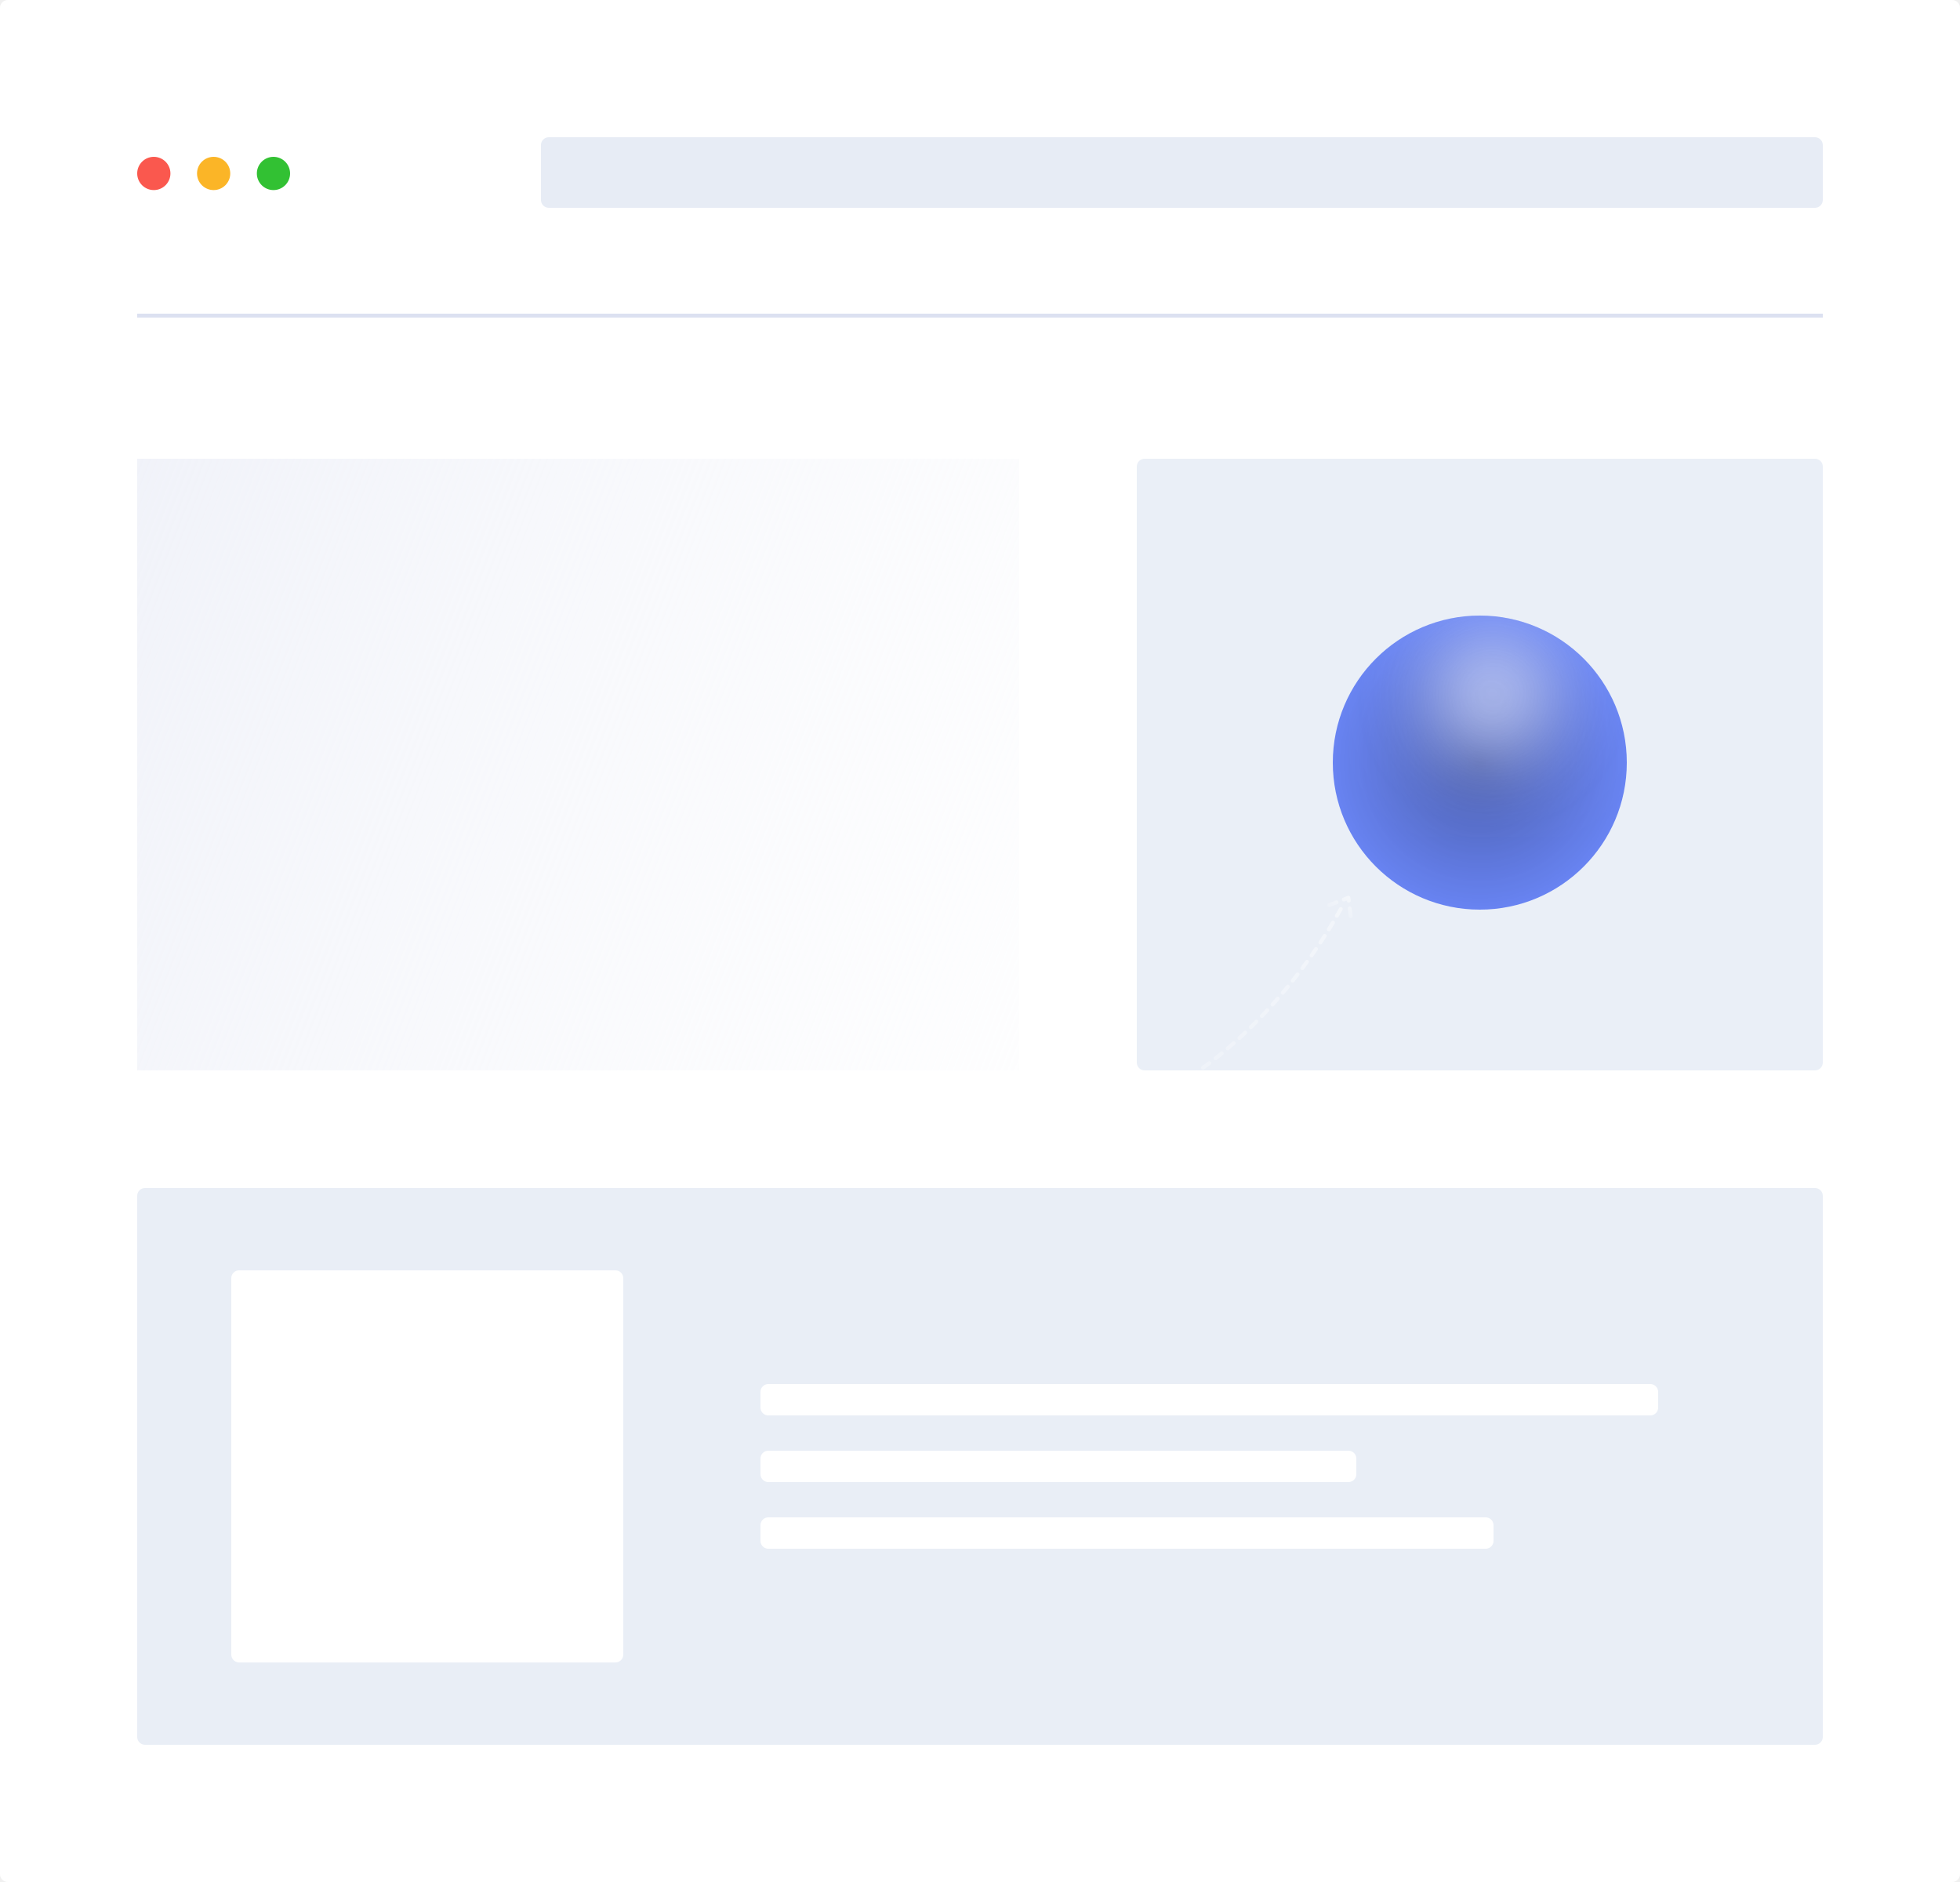
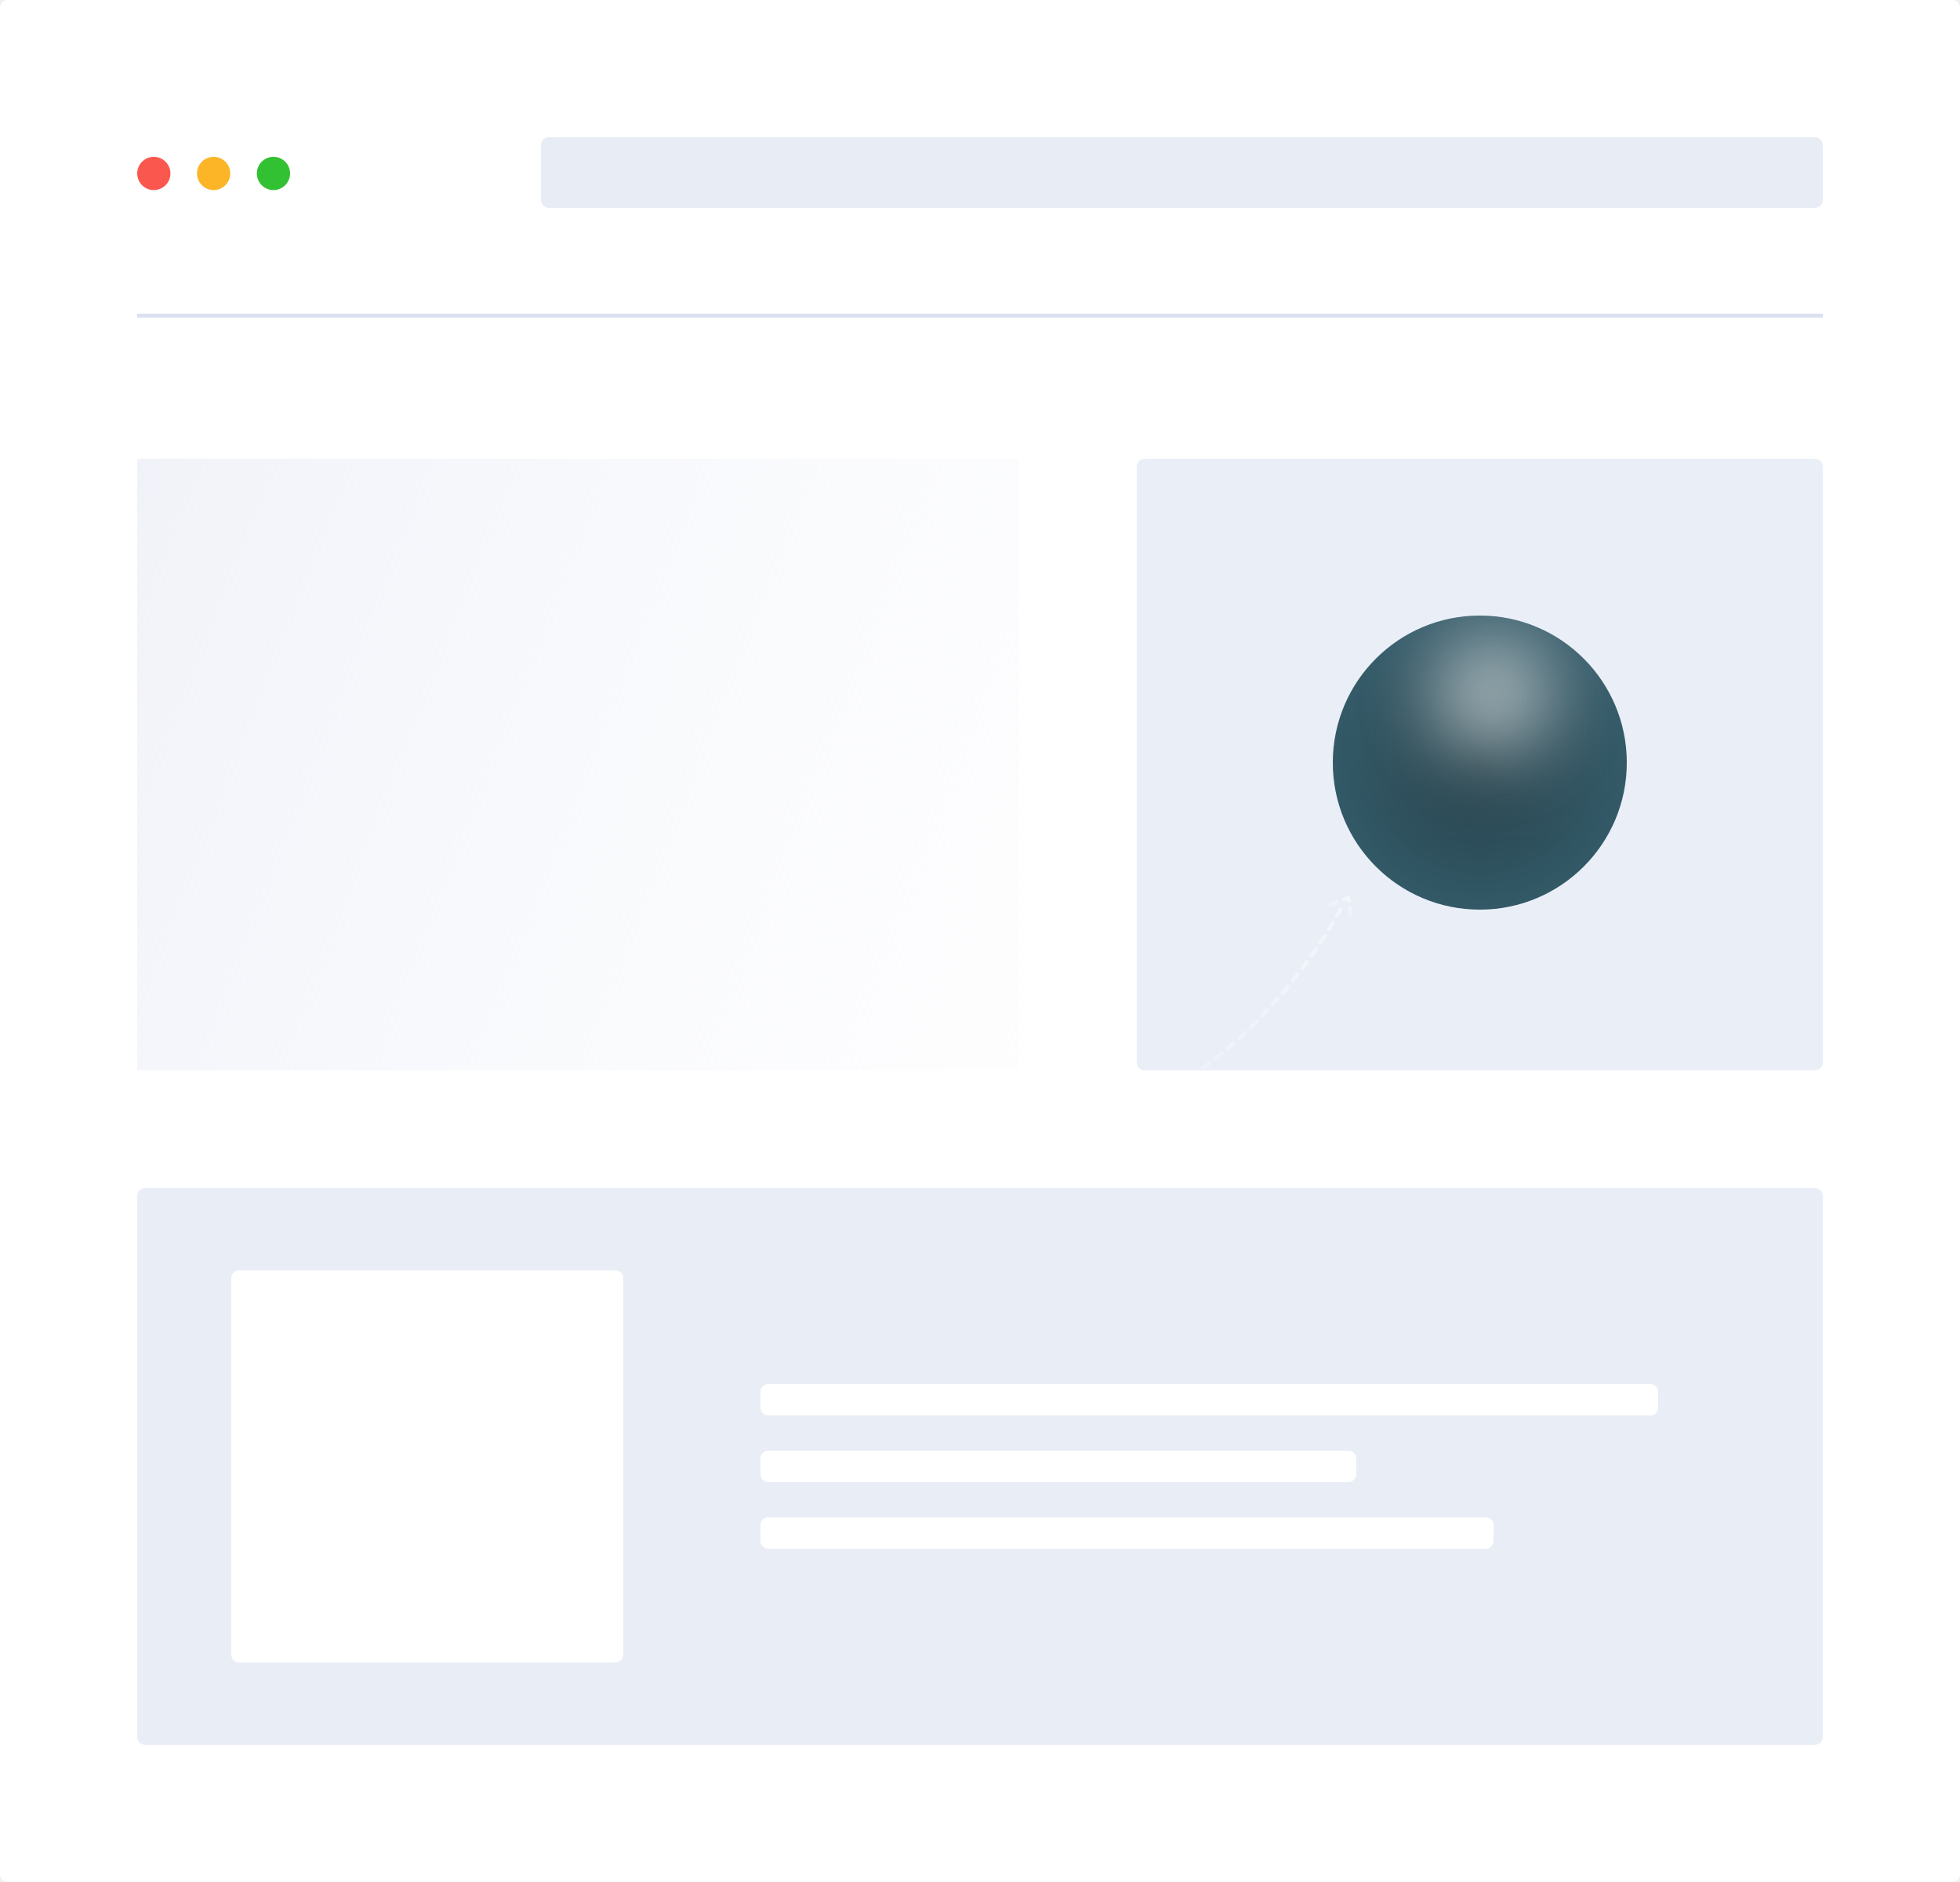
<svg xmlns="http://www.w3.org/2000/svg" width="500" height="480" viewBox="0 0 500 480" fill="none">
  <rect width="500" height="480" rx="2" fill="white" />
  <rect x="35" y="117" width="225" height="156" fill="url(#paint0_linear_1028_964)" />
  <line x1="35" y1="80.5" x2="465" y2="80.5" stroke="#DCE1F1" />
  <rect x="290" y="117" width="175" height="156" rx="2" fill="#EAEFF7" />
  <rect x="35" y="303" width="430" height="142" rx="2" fill="#E9EEF6" />
  <rect x="194" y="353" width="229" height="8" rx="2" fill="white" />
  <rect x="194" y="370" width="152" height="8" rx="2" fill="white" />
  <rect x="194" y="387" width="187" height="8" rx="2" fill="white" />
  <rect x="59" y="324" width="100" height="100" rx="2" fill="white" />
  <rect x="138" y="35" width="327" height="18" rx="2" fill="#E7ECF5" />
  <circle cx="39.239" cy="44.239" r="4.239" fill="#FA584E" />
  <circle cx="54.5" cy="44.239" r="4.239" fill="#FBB527" />
  <circle cx="69.761" cy="44.239" r="4.239" fill="#32C133" />
-   <circle opacity="0.8" cx="377.5" cy="194.5" r="37.5" fill="#4A6CF7" />
+   <circle opacity="0.8" cx="377.5" cy="194.5" r="37.5" fill="#063646" />
  <mask id="mask0_1028_964" style="mask-type:alpha" maskUnits="userSpaceOnUse" x="340" y="157" width="75" height="75">
-     <circle opacity="0.8" cx="377.5" cy="194.5" r="37.5" fill="#4A6CF7" />
+     <circle opacity="0.8" cx="377.5" cy="194.5" r="37.5" fill="#063646" />
  </mask>
  <g mask="url(#mask0_1028_964)">
    <circle opacity="0.8" cx="377.5" cy="194.5" r="37.5" fill="url(#paint1_radial_1028_964)" />
    <g opacity="0.8" filter="url(#filter0_f_1028_964)">
      <circle cx="380.809" cy="176.853" r="15.441" fill="white" />
    </g>
  </g>
  <path d="M342.034 231.847C324.964 262.749 277.939 313.186 226.394 267.718" stroke="url(#paint2_linear_1028_964)" stroke-linecap="round" stroke-linejoin="round" stroke-dasharray="2 2" />
  <path d="M339.077 230.867L343.973 228.971L344.562 233.656" stroke="url(#paint3_linear_1028_964)" stroke-linecap="round" stroke-linejoin="round" stroke-dasharray="2 2" />
  <defs>
    <filter id="filter0_f_1028_964" x="344.368" y="140.412" width="72.882" height="72.883" filterUnits="userSpaceOnUse" color-interpolation-filters="sRGB">
      <feFlood flood-opacity="0" result="BackgroundImageFix" />
      <feBlend mode="normal" in="SourceGraphic" in2="BackgroundImageFix" result="shape" />
      <feGaussianBlur stdDeviation="10.5" result="effect1_foregroundBlur_1028_964" />
    </filter>
    <linearGradient id="paint0_linear_1028_964" x1="434.5" y1="210" x2="48.223" y2="58.807" gradientUnits="userSpaceOnUse">
      <stop stop-color="white" stop-opacity="0" />
      <stop offset="1" stop-color="#F0F2F9" />
    </linearGradient>
    <radialGradient id="paint1_radial_1028_964" cx="0" cy="0" r="1" gradientUnits="userSpaceOnUse" gradientTransform="translate(377.5 194.5) rotate(90) scale(40.2574)">
      <stop stop-opacity="0.47" />
      <stop offset="1" stop-opacity="0" />
    </radialGradient>
    <linearGradient id="paint2_linear_1028_964" x1="358.554" y1="226.723" x2="242.956" y2="282.349" gradientUnits="userSpaceOnUse">
      <stop stop-color="white" stop-opacity="0.48" />
      <stop offset="1" stop-color="white" stop-opacity="0" />
    </linearGradient>
    <linearGradient id="paint3_linear_1028_964" x1="343.992" y1="228.548" x2="340.23" y2="234.571" gradientUnits="userSpaceOnUse">
      <stop stop-color="white" stop-opacity="0.48" />
      <stop offset="1" stop-color="white" stop-opacity="0" />
    </linearGradient>
  </defs>
</svg>
